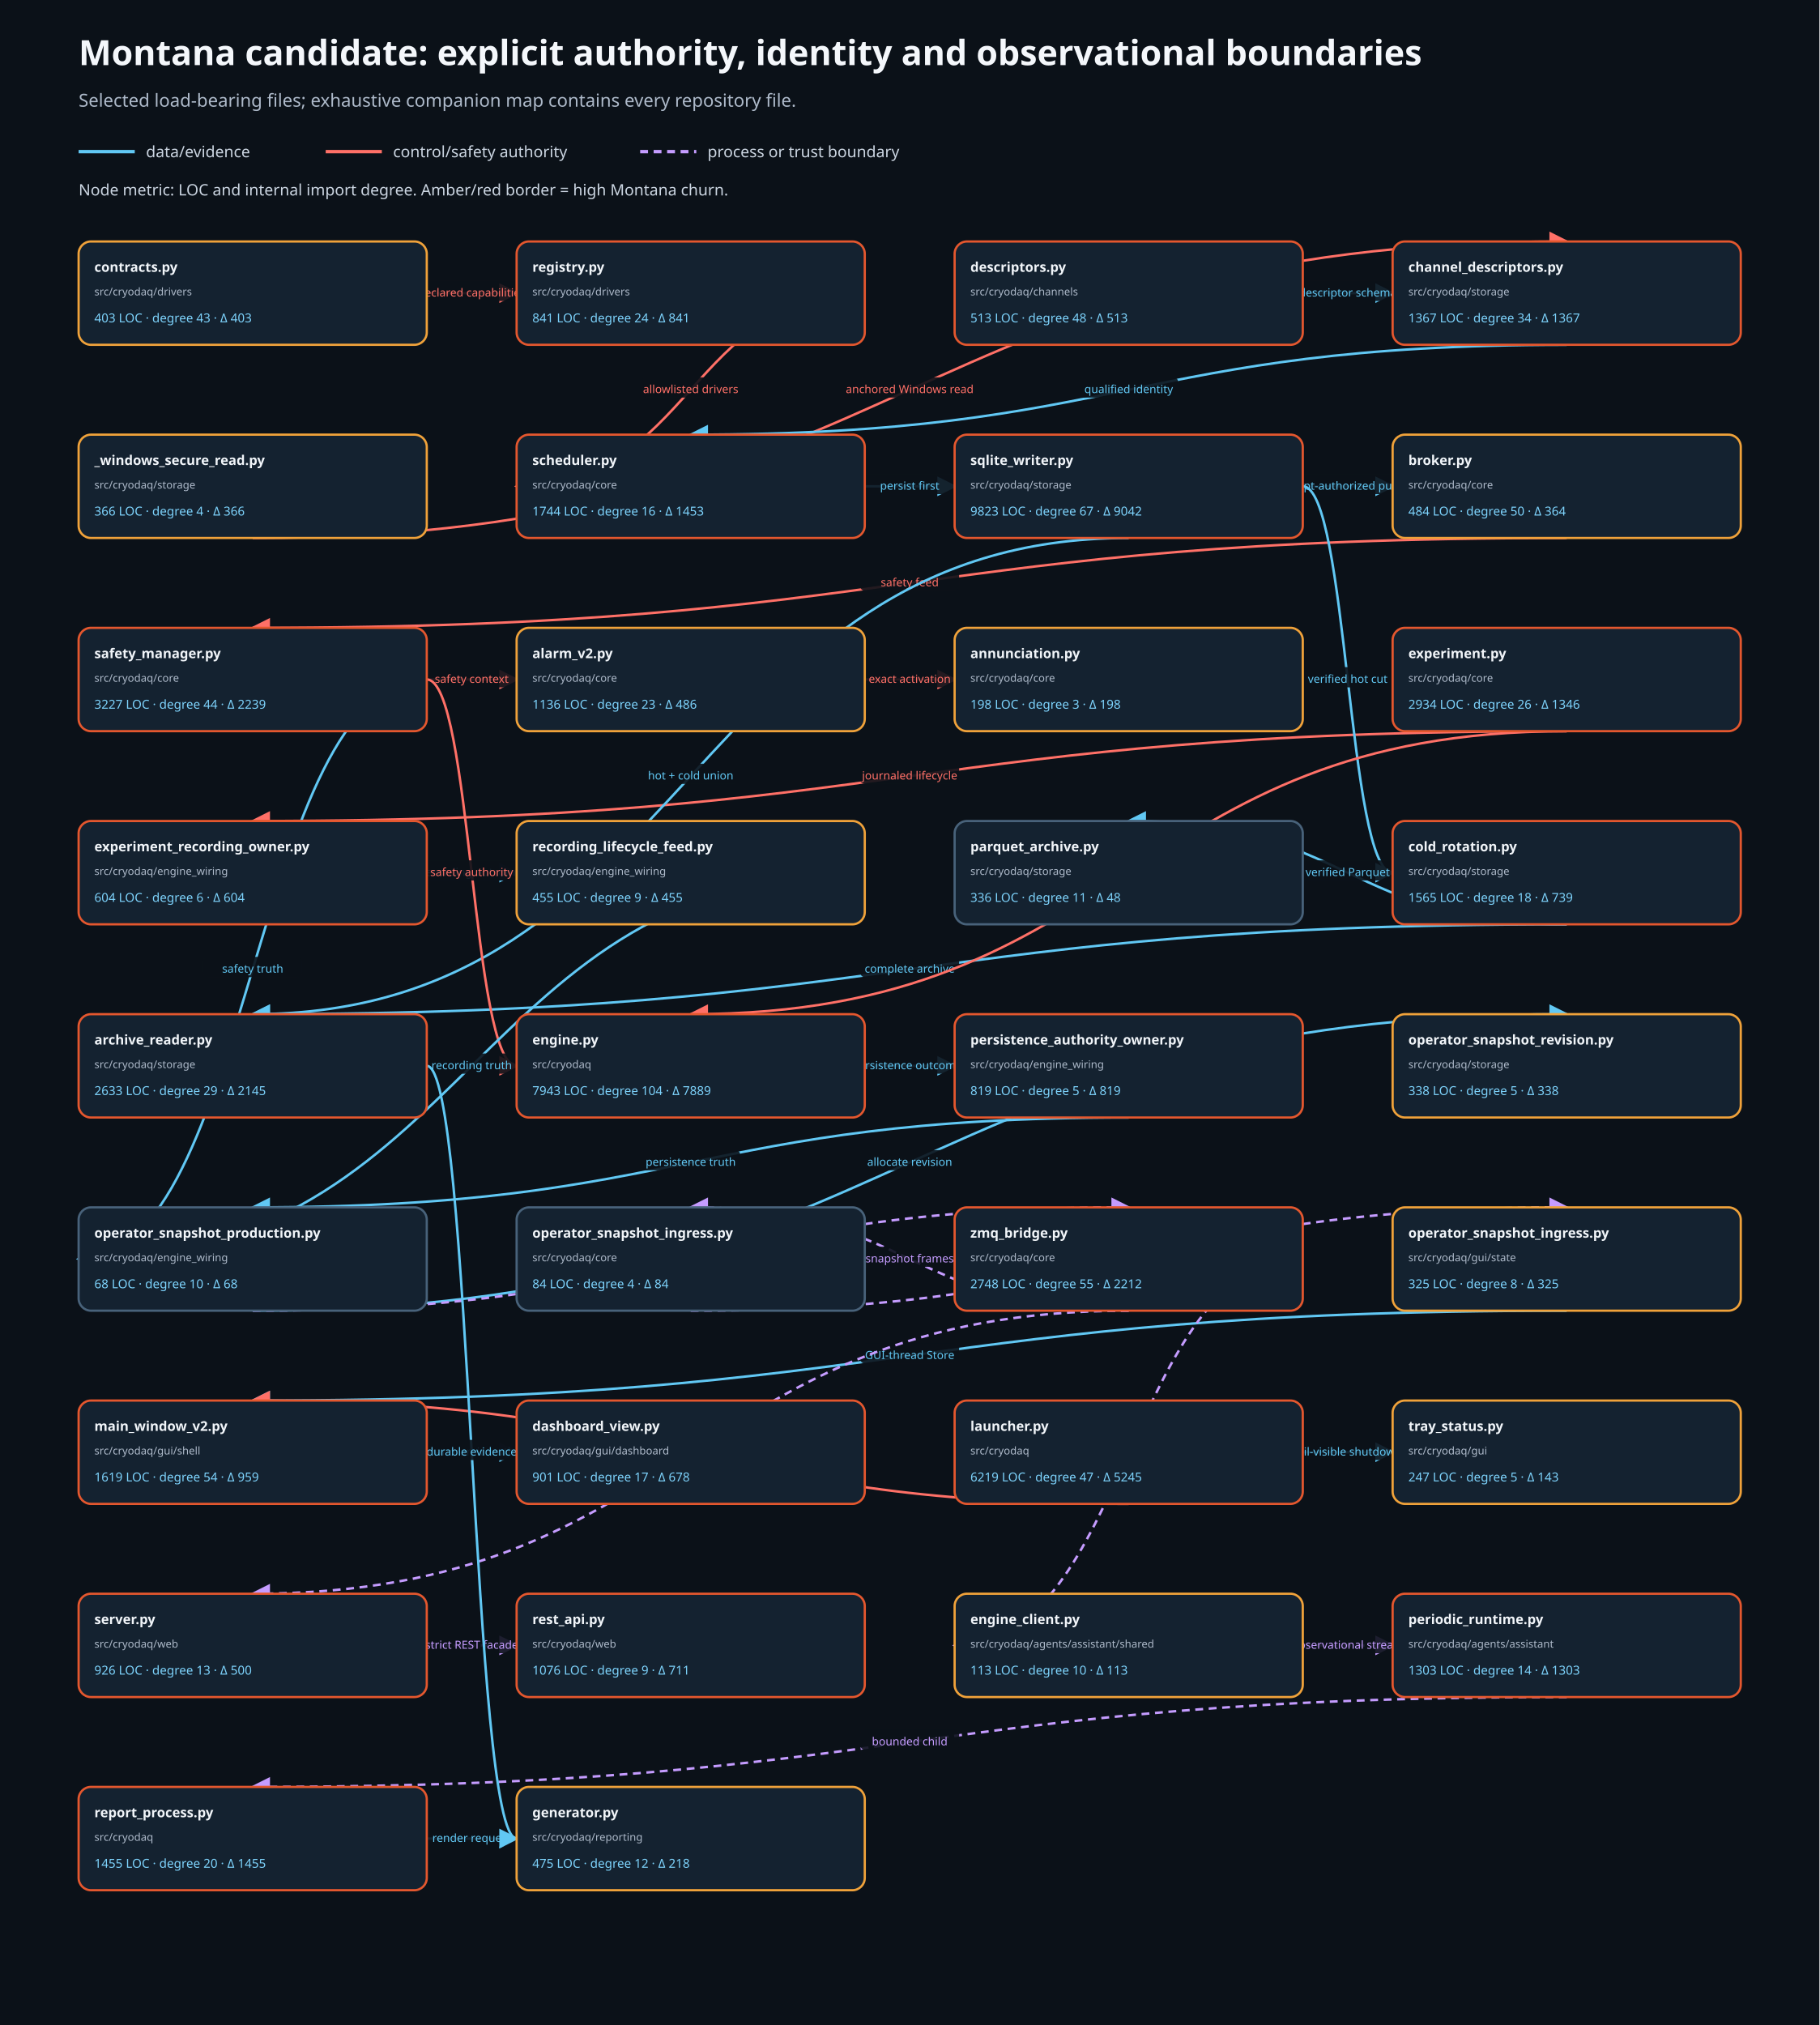
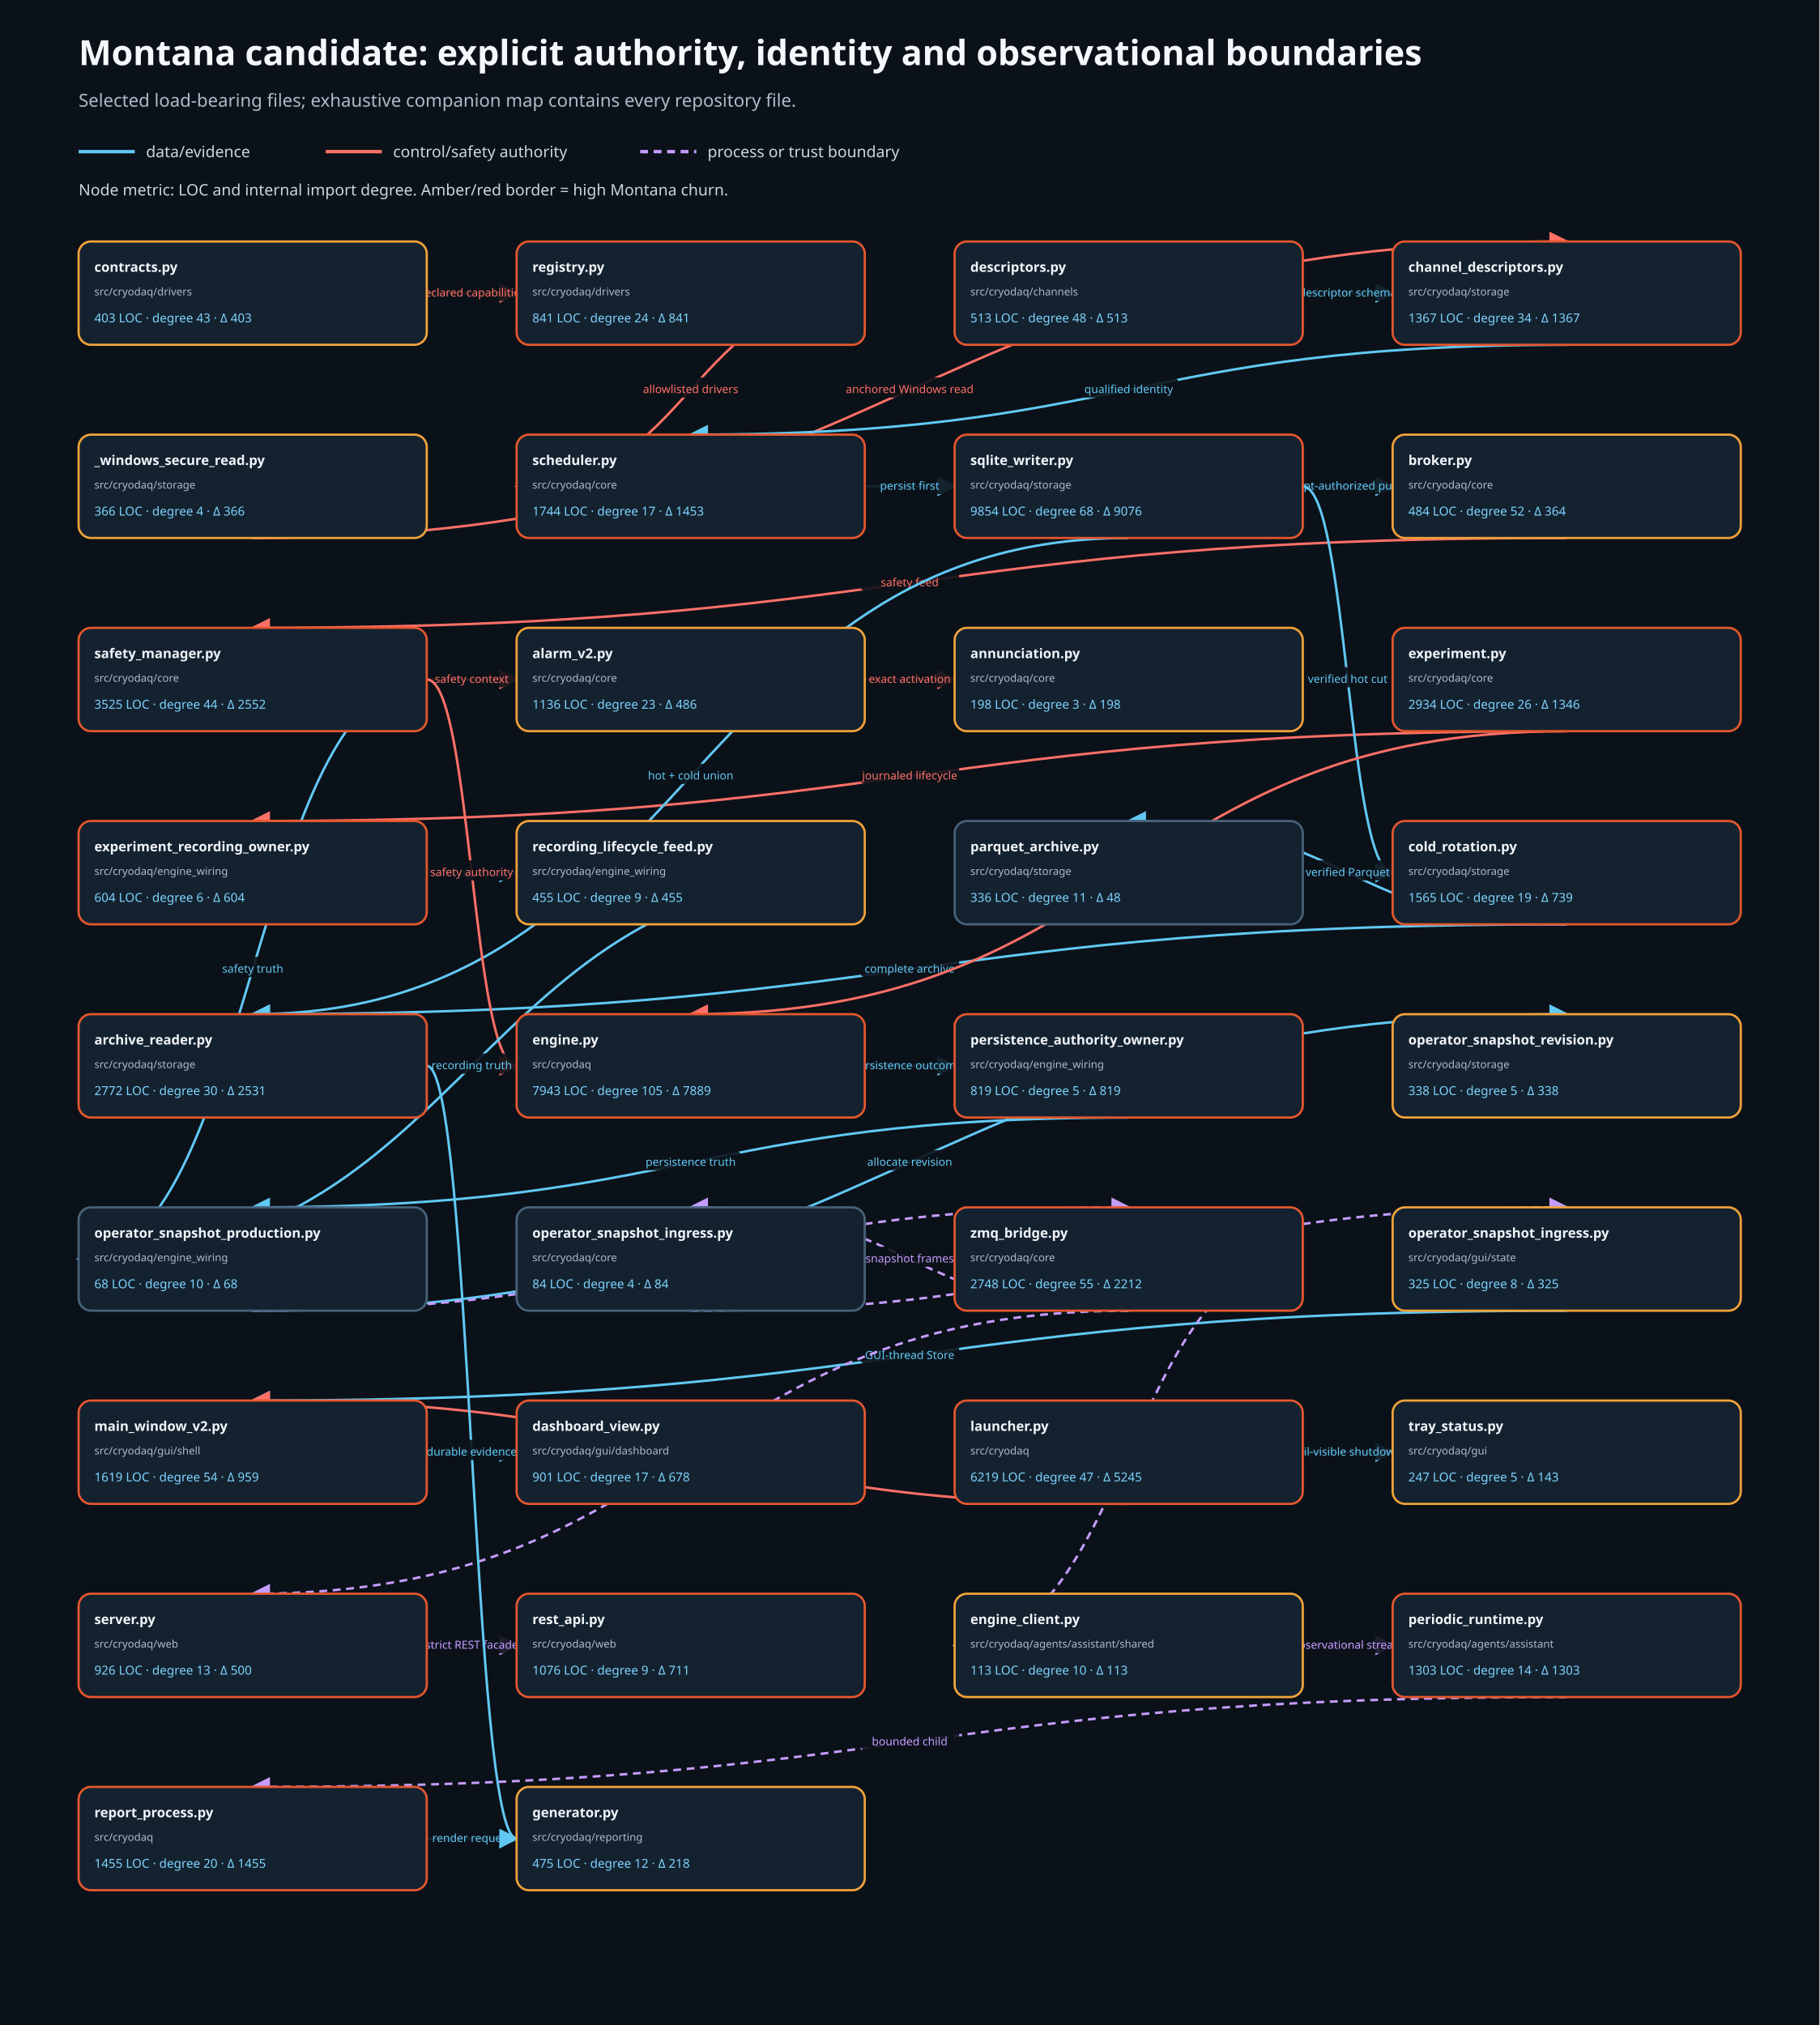
<svg xmlns="http://www.w3.org/2000/svg" role="img" aria-labelledby="title desc" viewBox="0 0 1620 1803" width="1620" height="1803">
  <defs>
    <marker id="dataArrow" markerWidth="8" markerHeight="8" refX="7" refY="4" orient="auto">
      <path d="M0,0 L8,4 L0,8 Z" fill="#61c8f4" />
    </marker>
    <marker id="controlArrow" markerWidth="8" markerHeight="8" refX="7" refY="4" orient="auto">
      <path d="M0,0 L8,4 L0,8 Z" fill="#ff7067" />
    </marker>
    <marker id="boundaryArrow" markerWidth="8" markerHeight="8" refX="7" refY="4" orient="auto">
      <path d="M0,0 L8,4 L0,8 Z" fill="#c59cff" />
    </marker>
  </defs>
  <rect width="100%" height="100%" fill="#0b1118" />
  <text x="70" y="58" fill="#f4f7fb" font-family="Segoe UI, sans-serif" font-size="31" font-weight="700">Montana candidate: explicit authority, identity and observational boundaries</text>
  <text x="70" y="95" fill="#aebaca" font-family="Segoe UI, sans-serif" font-size="16">Selected load-bearing files; exhaustive companion map contains every repository file.</text>
  <g aria-label="Legend" font-family="Segoe UI, sans-serif" font-size="14">
    <line x1="70" y1="135" x2="120" y2="135" stroke="#61c8f4" stroke-width="3" />
    <text x="130" y="140" fill="#cbd5e1">data/evidence</text>
    <line x1="290" y1="135" x2="340" y2="135" stroke="#ff7067" stroke-width="3" />
    <text x="350" y="140" fill="#cbd5e1">control/safety authority</text>
    <line x1="570" y1="135" x2="620" y2="135" stroke="#c59cff" stroke-width="3" stroke-dasharray="7 5" />
    <text x="630" y="140" fill="#cbd5e1">process or trust boundary</text>
    <text x="70" y="174" fill="#cbd5e1">Node metric: LOC and internal import degree. Amber/red border = high Montana churn.</text>
  </g>
  <g class="architecture-edges" fill="none">
    <path d="M380,261.0 C420.0,261.0 420.0,261.0 460,261.0" stroke="#ff7067" stroke-width="2.2" marker-end="url(#controlArrow)" />
    <rect x="376.0" y="250.0" width="88" height="18" rx="4" fill="#0b1118" opacity=".9" />
    <text x="420.0" y="264.0" text-anchor="middle" fill="#ff7067" font-family="Segoe UI, sans-serif" font-size="10">declared capabilities</text>
    <path d="M770,261.0 C615.0,261.0 615.0,433.0 460,433.0" stroke="#ff7067" stroke-width="2.2" marker-end="url(#controlArrow)" />
    <rect x="571.0" y="336.0" width="88" height="18" rx="4" fill="#0b1118" opacity=".9" />
    <text x="615.0" y="350.0" text-anchor="middle" fill="#ff7067" font-family="Segoe UI, sans-serif" font-size="10">allowlisted drivers</text>
    <path d="M1160,261.0 C1200.0,261.0 1200.0,261.0 1240,261.0" stroke="#61c8f4" stroke-width="2.2" marker-end="url(#dataArrow)" />
    <rect x="1156.0" y="250.0" width="88" height="18" rx="4" fill="#0b1118" opacity=".9" />
    <text x="1200.0" y="264.0" text-anchor="middle" fill="#61c8f4" font-family="Segoe UI, sans-serif" font-size="10">descriptor schema</text>
    <path d="M225.0,479 C810.0,479 810.0,215 1395.0,215" stroke="#ff7067" stroke-width="2.2" marker-end="url(#controlArrow)" />
    <rect x="766.0" y="336.0" width="88" height="18" rx="4" fill="#0b1118" opacity=".9" />
    <text x="810.0" y="350.0" text-anchor="middle" fill="#ff7067" font-family="Segoe UI, sans-serif" font-size="10">anchored Windows read</text>
    <path d="M1395.0,307 C1005.0,307 1005.0,387 615.0,387" stroke="#61c8f4" stroke-width="2.2" marker-end="url(#dataArrow)" />
    <rect x="961.0" y="336.0" width="88" height="18" rx="4" fill="#0b1118" opacity=".9" />
    <text x="1005.0" y="350.0" text-anchor="middle" fill="#61c8f4" font-family="Segoe UI, sans-serif" font-size="10">qualified identity</text>
    <path d="M770,433.0 C810.0,433.0 810.0,433.0 850,433.0" stroke="#61c8f4" stroke-width="2.2" marker-end="url(#dataArrow)" />
    <rect x="766.0" y="422.0" width="88" height="18" rx="4" fill="#0b1118" opacity=".9" />
    <text x="810.0" y="436.0" text-anchor="middle" fill="#61c8f4" font-family="Segoe UI, sans-serif" font-size="10">persist first</text>
    <path d="M1160,433.0 C1200.0,433.0 1200.0,433.0 1240,433.0" stroke="#61c8f4" stroke-width="2.2" marker-end="url(#dataArrow)" />
    <rect x="1156.0" y="422.0" width="88" height="18" rx="4" fill="#0b1118" opacity=".9" />
    <text x="1200.0" y="436.0" text-anchor="middle" fill="#61c8f4" font-family="Segoe UI, sans-serif" font-size="10">receipt-authorized publish</text>
    <path d="M1395.0,479 C810.0,479 810.0,559 225.0,559" stroke="#ff7067" stroke-width="2.2" marker-end="url(#controlArrow)" />
    <rect x="766.0" y="508.0" width="88" height="18" rx="4" fill="#0b1118" opacity=".9" />
    <text x="810.0" y="522.0" text-anchor="middle" fill="#ff7067" font-family="Segoe UI, sans-serif" font-size="10">safety feed</text>
    <path d="M380,605.0 C420.0,605.0 420.0,605.0 460,605.0" stroke="#ff7067" stroke-width="2.2" marker-end="url(#controlArrow)" />
    <rect x="376.0" y="594.0" width="88" height="18" rx="4" fill="#0b1118" opacity=".9" />
    <text x="420.0" y="608.0" text-anchor="middle" fill="#ff7067" font-family="Segoe UI, sans-serif" font-size="10">safety context</text>
    <path d="M770,605.0 C810.0,605.0 810.0,605.0 850,605.0" stroke="#ff7067" stroke-width="2.2" marker-end="url(#controlArrow)" />
    <rect x="766.0" y="594.0" width="88" height="18" rx="4" fill="#0b1118" opacity=".9" />
    <text x="810.0" y="608.0" text-anchor="middle" fill="#ff7067" font-family="Segoe UI, sans-serif" font-size="10">exact activation</text>
    <path d="M1395.0,651 C810.0,651 810.0,731 225.0,731" stroke="#ff7067" stroke-width="2.2" marker-end="url(#controlArrow)" />
    <rect x="766.0" y="680.0" width="88" height="18" rx="4" fill="#0b1118" opacity=".9" />
    <text x="810.0" y="694.0" text-anchor="middle" fill="#ff7067" font-family="Segoe UI, sans-serif" font-size="10">journaled lifecycle</text>
    <path d="M380,777.0 C420.0,777.0 420.0,777.0 460,777.0" stroke="#61c8f4" stroke-width="2.2" marker-end="url(#dataArrow)" />
    <rect x="376.0" y="766.0" width="88" height="18" rx="4" fill="#0b1118" opacity=".9" />
    <text x="420.0" y="780.0" text-anchor="middle" fill="#61c8f4" font-family="Segoe UI, sans-serif" font-size="10">recording outcome</text>
    <path d="M1160,433.0 C1200.0,433.0 1200.0,777.0 1240,777.0" stroke="#61c8f4" stroke-width="2.2" marker-end="url(#dataArrow)" />
    <rect x="1156.0" y="594.0" width="88" height="18" rx="4" fill="#0b1118" opacity=".9" />
    <text x="1200.0" y="608.0" text-anchor="middle" fill="#61c8f4" font-family="Segoe UI, sans-serif" font-size="10">verified hot cut</text>
    <path d="M1395.0,823 C1200.0,823 1200.0,731 1005.0,731" stroke="#61c8f4" stroke-width="2.2" marker-end="url(#dataArrow)" />
    <rect x="1156.0" y="766.0" width="88" height="18" rx="4" fill="#0b1118" opacity=".9" />
    <text x="1200.0" y="780.0" text-anchor="middle" fill="#61c8f4" font-family="Segoe UI, sans-serif" font-size="10">verified Parquet</text>
    <path d="M1395.0,823 C810.0,823 810.0,903 225.0,903" stroke="#61c8f4" stroke-width="2.2" marker-end="url(#dataArrow)" />
    <rect x="766.0" y="852.0" width="88" height="18" rx="4" fill="#0b1118" opacity=".9" />
    <text x="810.0" y="866.0" text-anchor="middle" fill="#61c8f4" font-family="Segoe UI, sans-serif" font-size="10">complete archive</text>
    <path d="M1005.0,479 C615.0,479 615.0,903 225.0,903" stroke="#61c8f4" stroke-width="2.2" marker-end="url(#dataArrow)" />
    <rect x="571.0" y="680.0" width="88" height="18" rx="4" fill="#0b1118" opacity=".9" />
    <text x="615.0" y="694.0" text-anchor="middle" fill="#61c8f4" font-family="Segoe UI, sans-serif" font-size="10">hot + cold union</text>
    <path d="M380,605.0 C420.0,605.0 420.0,949.0 460,949.0" stroke="#ff7067" stroke-width="2.2" marker-end="url(#controlArrow)" />
    <rect x="376.0" y="766.0" width="88" height="18" rx="4" fill="#0b1118" opacity=".9" />
    <text x="420.0" y="780.0" text-anchor="middle" fill="#ff7067" font-family="Segoe UI, sans-serif" font-size="10">safety authority</text>
    <path d="M1395.0,651 C1005.0,651 1005.0,903 615.0,903" stroke="#ff7067" stroke-width="2.2" marker-end="url(#controlArrow)" />
    <rect x="961.0" y="766.0" width="88" height="18" rx="4" fill="#0b1118" opacity=".9" />
    <text x="1005.0" y="780.0" text-anchor="middle" fill="#ff7067" font-family="Segoe UI, sans-serif" font-size="10">experiment commands</text>
    <path d="M770,949.0 C810.0,949.0 810.0,949.0 850,949.0" stroke="#61c8f4" stroke-width="2.2" marker-end="url(#dataArrow)" />
    <rect x="766.0" y="938.0" width="88" height="18" rx="4" fill="#0b1118" opacity=".9" />
    <text x="810.0" y="952.0" text-anchor="middle" fill="#61c8f4" font-family="Segoe UI, sans-serif" font-size="10">persistence outcomes</text>
    <path d="M770,777.0 C420.0,777.0 420.0,1121.0 70,1121.0" stroke="#61c8f4" stroke-width="2.2" marker-end="url(#dataArrow)" />
    <rect x="376.0" y="938.0" width="88" height="18" rx="4" fill="#0b1118" opacity=".9" />
    <text x="420.0" y="952.0" text-anchor="middle" fill="#61c8f4" font-family="Segoe UI, sans-serif" font-size="10">recording truth</text>
    <path d="M1005.0,995 C615.0,995 615.0,1075 225.0,1075" stroke="#61c8f4" stroke-width="2.2" marker-end="url(#dataArrow)" />
    <rect x="571.0" y="1024.0" width="88" height="18" rx="4" fill="#0b1118" opacity=".9" />
    <text x="615.0" y="1038.0" text-anchor="middle" fill="#61c8f4" font-family="Segoe UI, sans-serif" font-size="10">persistence truth</text>
    <path d="M380,605.0 C225.0,605.0 225.0,1121.0 70,1121.0" stroke="#61c8f4" stroke-width="2.2" marker-end="url(#dataArrow)" />
    <rect x="181.0" y="852.0" width="88" height="18" rx="4" fill="#0b1118" opacity=".9" />
    <text x="225.0" y="866.0" text-anchor="middle" fill="#61c8f4" font-family="Segoe UI, sans-serif" font-size="10">safety truth</text>
    <path d="M225.0,1167 C810.0,1167 810.0,903 1395.0,903" stroke="#61c8f4" stroke-width="2.2" marker-end="url(#dataArrow)" />
    <rect x="766.0" y="1024.0" width="88" height="18" rx="4" fill="#0b1118" opacity=".9" />
    <text x="810.0" y="1038.0" text-anchor="middle" fill="#61c8f4" font-family="Segoe UI, sans-serif" font-size="10">allocate revision</text>
    <path d="M225.0,1167 C615.0,1167 615.0,1075 1005.0,1075" stroke="#c59cff" stroke-width="2.2" marker-end="url(#boundaryArrow)" stroke-dasharray="7 5" />
    <rect x="571.0" y="1110.0" width="88" height="18" rx="4" fill="#0b1118" opacity=".9" />
    <text x="615.0" y="1124.0" text-anchor="middle" fill="#c59cff" font-family="Segoe UI, sans-serif" font-size="10">revisioned PUB</text>
    <path d="M1005.0,1167 C810.0,1167 810.0,1075 615.0,1075" stroke="#c59cff" stroke-width="2.2" marker-end="url(#boundaryArrow)" stroke-dasharray="7 5" />
    <rect x="766.0" y="1110.0" width="88" height="18" rx="4" fill="#0b1118" opacity=".9" />
    <text x="810.0" y="1124.0" text-anchor="middle" fill="#c59cff" font-family="Segoe UI, sans-serif" font-size="10">snapshot frames</text>
    <path d="M615.0,1167 C1005.0,1167 1005.0,1075 1395.0,1075" stroke="#c59cff" stroke-width="2.2" marker-end="url(#boundaryArrow)" stroke-dasharray="7 5" />
    <rect x="961.0" y="1110.0" width="88" height="18" rx="4" fill="#0b1118" opacity=".9" />
    <text x="1005.0" y="1124.0" text-anchor="middle" fill="#c59cff" font-family="Segoe UI, sans-serif" font-size="10">bounded queue</text>
    <path d="M1395.0,1167 C810.0,1167 810.0,1247 225.0,1247" stroke="#61c8f4" stroke-width="2.2" marker-end="url(#dataArrow)" />
    <rect x="766.0" y="1196.0" width="88" height="18" rx="4" fill="#0b1118" opacity=".9" />
    <text x="810.0" y="1210.0" text-anchor="middle" fill="#61c8f4" font-family="Segoe UI, sans-serif" font-size="10">GUI-thread Store</text>
    <path d="M380,1293.0 C420.0,1293.0 420.0,1293.0 460,1293.0" stroke="#61c8f4" stroke-width="2.2" marker-end="url(#dataArrow)" />
    <rect x="376.0" y="1282.0" width="88" height="18" rx="4" fill="#0b1118" opacity=".9" />
    <text x="420.0" y="1296.0" text-anchor="middle" fill="#61c8f4" font-family="Segoe UI, sans-serif" font-size="10">panoramic truth</text>
    <path d="M1005.0,1339 C615.0,1339 615.0,1247 225.0,1247" stroke="#ff7067" stroke-width="2.2" marker-end="url(#controlArrow)" />
    <rect x="571.0" y="1282.0" width="88" height="18" rx="4" fill="#0b1118" opacity=".9" />
    <text x="615.0" y="1296.0" text-anchor="middle" fill="#ff7067" font-family="Segoe UI, sans-serif" font-size="10">owns GUI lifecycle</text>
    <path d="M1160,1293.0 C1200.0,1293.0 1200.0,1293.0 1240,1293.0" stroke="#61c8f4" stroke-width="2.2" marker-end="url(#dataArrow)" />
    <rect x="1156.0" y="1282.0" width="88" height="18" rx="4" fill="#0b1118" opacity=".9" />
    <text x="1200.0" y="1296.0" text-anchor="middle" fill="#61c8f4" font-family="Segoe UI, sans-serif" font-size="10">fail-visible shutdown</text>
    <path d="M1005.0,1167 C615.0,1167 615.0,1419 225.0,1419" stroke="#c59cff" stroke-width="2.2" marker-end="url(#boundaryArrow)" stroke-dasharray="7 5" />
    <rect x="571.0" y="1282.0" width="88" height="18" rx="4" fill="#0b1118" opacity=".9" />
    <text x="615.0" y="1296.0" text-anchor="middle" fill="#c59cff" font-family="Segoe UI, sans-serif" font-size="10">monitoring transport</text>
    <path d="M380,1465.0 C420.0,1465.0 420.0,1465.0 460,1465.0" stroke="#c59cff" stroke-width="2.2" marker-end="url(#boundaryArrow)" stroke-dasharray="7 5" />
    <rect x="376.0" y="1454.0" width="88" height="18" rx="4" fill="#0b1118" opacity=".9" />
    <text x="420.0" y="1468.0" text-anchor="middle" fill="#c59cff" font-family="Segoe UI, sans-serif" font-size="10">strict REST facade</text>
    <path d="M1160,1121.0 C1005.0,1121.0 1005.0,1465.0 850,1465.0" stroke="#c59cff" stroke-width="2.2" marker-end="url(#boundaryArrow)" stroke-dasharray="7 5" />
    <rect x="961.0" y="1282.0" width="88" height="18" rx="4" fill="#0b1118" opacity=".9" />
    <text x="1005.0" y="1296.0" text-anchor="middle" fill="#c59cff" font-family="Segoe UI, sans-serif" font-size="10">allowlisted query</text>
    <path d="M1160,1465.0 C1200.0,1465.0 1200.0,1465.0 1240,1465.0" stroke="#c59cff" stroke-width="2.2" marker-end="url(#boundaryArrow)" stroke-dasharray="7 5" />
    <rect x="1156.0" y="1454.0" width="88" height="18" rx="4" fill="#0b1118" opacity=".9" />
    <text x="1200.0" y="1468.0" text-anchor="middle" fill="#c59cff" font-family="Segoe UI, sans-serif" font-size="10">observational stream</text>
    <path d="M1395.0,1511 C810.0,1511 810.0,1591 225.0,1591" stroke="#c59cff" stroke-width="2.2" marker-end="url(#boundaryArrow)" stroke-dasharray="7 5" />
    <rect x="766.0" y="1540.0" width="88" height="18" rx="4" fill="#0b1118" opacity=".9" />
    <text x="810.0" y="1554.0" text-anchor="middle" fill="#c59cff" font-family="Segoe UI, sans-serif" font-size="10">bounded child</text>
    <path d="M380,1637.0 C420.0,1637.0 420.0,1637.0 460,1637.0" stroke="#61c8f4" stroke-width="2.2" marker-end="url(#dataArrow)" />
    <rect x="376.0" y="1626.0" width="88" height="18" rx="4" fill="#0b1118" opacity=".9" />
    <text x="420.0" y="1640.0" text-anchor="middle" fill="#61c8f4" font-family="Segoe UI, sans-serif" font-size="10">render request</text>
    <path d="M380,949.0 C420.0,949.0 420.0,1637.0 460,1637.0" stroke="#61c8f4" stroke-width="2.2" marker-end="url(#dataArrow)" />
    <rect x="376.0" y="1282.0" width="88" height="18" rx="4" fill="#0b1118" opacity=".9" />
    <text x="420.0" y="1296.0" text-anchor="middle" fill="#61c8f4" font-family="Segoe UI, sans-serif" font-size="10">durable evidence</text>
  </g>
  <g class="important-files" font-family="Segoe UI, sans-serif">
    <g class="file-node" data-path="src/cryodaq/drivers/contracts.py" data-kind="blob" role="group" aria-label="src/cryodaq/drivers/contracts.py | 403 LOC | internal degree 43 | churn 403">
      <rect x="70" y="215" width="310" height="92" rx="11" fill="#142230" stroke="#f0a23a" stroke-width="2" />
      <text x="84" y="242" fill="#f1f5f9" font-size="12" font-weight="700">contracts.py</text>
      <text x="84" y="263" fill="#aebaca" font-size="9.5">src/cryodaq/drivers</text>
      <text x="84" y="287" fill="#7dd3fc" font-size="11">403 LOC · degree 43 · Δ 403</text>
    </g>
    <g class="file-node" data-path="src/cryodaq/drivers/registry.py" data-kind="blob" role="group" aria-label="src/cryodaq/drivers/registry.py | 841 LOC | internal degree 24 | churn 841">
      <rect x="460" y="215" width="310" height="92" rx="11" fill="#142230" stroke="#e4572e" stroke-width="2" />
      <text x="474" y="242" fill="#f1f5f9" font-size="12" font-weight="700">registry.py</text>
      <text x="474" y="263" fill="#aebaca" font-size="9.5">src/cryodaq/drivers</text>
      <text x="474" y="287" fill="#7dd3fc" font-size="11">841 LOC · degree 24 · Δ 841</text>
    </g>
    <g class="file-node" data-path="src/cryodaq/channels/descriptors.py" data-kind="blob" role="group" aria-label="src/cryodaq/channels/descriptors.py | 513 LOC | internal degree 48 | churn 513">
      <rect x="850" y="215" width="310" height="92" rx="11" fill="#142230" stroke="#e4572e" stroke-width="2" />
      <text x="864" y="242" fill="#f1f5f9" font-size="12" font-weight="700">descriptors.py</text>
      <text x="864" y="263" fill="#aebaca" font-size="9.5">src/cryodaq/channels</text>
      <text x="864" y="287" fill="#7dd3fc" font-size="11">513 LOC · degree 48 · Δ 513</text>
    </g>
    <g class="file-node" data-path="src/cryodaq/storage/channel_descriptors.py" data-kind="blob" role="group" aria-label="src/cryodaq/storage/channel_descriptors.py | 1367 LOC | internal degree 34 | churn 1367">
      <rect x="1240" y="215" width="310" height="92" rx="11" fill="#142230" stroke="#e4572e" stroke-width="2" />
      <text x="1254" y="242" fill="#f1f5f9" font-size="12" font-weight="700">channel_descriptors.py</text>
      <text x="1254" y="263" fill="#aebaca" font-size="9.5">src/cryodaq/storage</text>
      <text x="1254" y="287" fill="#7dd3fc" font-size="11">1367 LOC · degree 34 · Δ 1367</text>
    </g>
    <g class="file-node" data-path="src/cryodaq/storage/_windows_secure_read.py" data-kind="blob" role="group" aria-label="src/cryodaq/storage/_windows_secure_read.py | 366 LOC | internal degree 4 | churn 366">
      <rect x="70" y="387" width="310" height="92" rx="11" fill="#142230" stroke="#f0a23a" stroke-width="2" />
      <text x="84" y="414" fill="#f1f5f9" font-size="12" font-weight="700">_windows_secure_read.py</text>
      <text x="84" y="435" fill="#aebaca" font-size="9.5">src/cryodaq/storage</text>
      <text x="84" y="459" fill="#7dd3fc" font-size="11">366 LOC · degree 4 · Δ 366</text>
    </g>
-     <g class="file-node" data-path="src/cryodaq/core/scheduler.py" data-kind="blob" role="group" aria-label="src/cryodaq/core/scheduler.py | 1744 LOC | internal degree 16 | churn 1453">
+     <g class="file-node" data-path="src/cryodaq/core/scheduler.py" data-kind="blob" role="group" aria-label="src/cryodaq/core/scheduler.py | 1744 LOC | internal degree 17 | churn 1453">
      <rect x="460" y="387" width="310" height="92" rx="11" fill="#142230" stroke="#e4572e" stroke-width="2" />
      <text x="474" y="414" fill="#f1f5f9" font-size="12" font-weight="700">scheduler.py</text>
      <text x="474" y="435" fill="#aebaca" font-size="9.5">src/cryodaq/core</text>
-       <text x="474" y="459" fill="#7dd3fc" font-size="11">1744 LOC · degree 16 · Δ 1453</text>
-     </g>
-     <g class="file-node" data-path="src/cryodaq/storage/sqlite_writer.py" data-kind="blob" role="group" aria-label="src/cryodaq/storage/sqlite_writer.py | 9823 LOC | internal degree 67 | churn 9042">
+       <text x="474" y="459" fill="#7dd3fc" font-size="11">1744 LOC · degree 17 · Δ 1453</text>
+     </g>
+     <g class="file-node" data-path="src/cryodaq/storage/sqlite_writer.py" data-kind="blob" role="group" aria-label="src/cryodaq/storage/sqlite_writer.py | 9854 LOC | internal degree 68 | churn 9076">
      <rect x="850" y="387" width="310" height="92" rx="11" fill="#142230" stroke="#e4572e" stroke-width="2" />
      <text x="864" y="414" fill="#f1f5f9" font-size="12" font-weight="700">sqlite_writer.py</text>
      <text x="864" y="435" fill="#aebaca" font-size="9.5">src/cryodaq/storage</text>
-       <text x="864" y="459" fill="#7dd3fc" font-size="11">9823 LOC · degree 67 · Δ 9042</text>
-     </g>
-     <g class="file-node" data-path="src/cryodaq/core/broker.py" data-kind="blob" role="group" aria-label="src/cryodaq/core/broker.py | 484 LOC | internal degree 50 | churn 364">
+       <text x="864" y="459" fill="#7dd3fc" font-size="11">9854 LOC · degree 68 · Δ 9076</text>
+     </g>
+     <g class="file-node" data-path="src/cryodaq/core/broker.py" data-kind="blob" role="group" aria-label="src/cryodaq/core/broker.py | 484 LOC | internal degree 52 | churn 364">
      <rect x="1240" y="387" width="310" height="92" rx="11" fill="#142230" stroke="#f0a23a" stroke-width="2" />
      <text x="1254" y="414" fill="#f1f5f9" font-size="12" font-weight="700">broker.py</text>
      <text x="1254" y="435" fill="#aebaca" font-size="9.5">src/cryodaq/core</text>
-       <text x="1254" y="459" fill="#7dd3fc" font-size="11">484 LOC · degree 50 · Δ 364</text>
-     </g>
-     <g class="file-node" data-path="src/cryodaq/core/safety_manager.py" data-kind="blob" role="group" aria-label="src/cryodaq/core/safety_manager.py | 3227 LOC | internal degree 44 | churn 2239">
+       <text x="1254" y="459" fill="#7dd3fc" font-size="11">484 LOC · degree 52 · Δ 364</text>
+     </g>
+     <g class="file-node" data-path="src/cryodaq/core/safety_manager.py" data-kind="blob" role="group" aria-label="src/cryodaq/core/safety_manager.py | 3525 LOC | internal degree 44 | churn 2552">
      <rect x="70" y="559" width="310" height="92" rx="11" fill="#142230" stroke="#e4572e" stroke-width="2" />
      <text x="84" y="586" fill="#f1f5f9" font-size="12" font-weight="700">safety_manager.py</text>
      <text x="84" y="607" fill="#aebaca" font-size="9.5">src/cryodaq/core</text>
-       <text x="84" y="631" fill="#7dd3fc" font-size="11">3227 LOC · degree 44 · Δ 2239</text>
+       <text x="84" y="631" fill="#7dd3fc" font-size="11">3525 LOC · degree 44 · Δ 2552</text>
    </g>
    <g class="file-node" data-path="src/cryodaq/core/alarm_v2.py" data-kind="blob" role="group" aria-label="src/cryodaq/core/alarm_v2.py | 1136 LOC | internal degree 23 | churn 486">
      <rect x="460" y="559" width="310" height="92" rx="11" fill="#142230" stroke="#f0a23a" stroke-width="2" />
      <text x="474" y="586" fill="#f1f5f9" font-size="12" font-weight="700">alarm_v2.py</text>
      <text x="474" y="607" fill="#aebaca" font-size="9.5">src/cryodaq/core</text>
      <text x="474" y="631" fill="#7dd3fc" font-size="11">1136 LOC · degree 23 · Δ 486</text>
    </g>
    <g class="file-node" data-path="src/cryodaq/core/annunciation.py" data-kind="blob" role="group" aria-label="src/cryodaq/core/annunciation.py | 198 LOC | internal degree 3 | churn 198">
      <rect x="850" y="559" width="310" height="92" rx="11" fill="#142230" stroke="#f0a23a" stroke-width="2" />
      <text x="864" y="586" fill="#f1f5f9" font-size="12" font-weight="700">annunciation.py</text>
      <text x="864" y="607" fill="#aebaca" font-size="9.5">src/cryodaq/core</text>
      <text x="864" y="631" fill="#7dd3fc" font-size="11">198 LOC · degree 3 · Δ 198</text>
    </g>
    <g class="file-node" data-path="src/cryodaq/core/experiment.py" data-kind="blob" role="group" aria-label="src/cryodaq/core/experiment.py | 2934 LOC | internal degree 26 | churn 1346">
      <rect x="1240" y="559" width="310" height="92" rx="11" fill="#142230" stroke="#e4572e" stroke-width="2" />
      <text x="1254" y="586" fill="#f1f5f9" font-size="12" font-weight="700">experiment.py</text>
      <text x="1254" y="607" fill="#aebaca" font-size="9.5">src/cryodaq/core</text>
      <text x="1254" y="631" fill="#7dd3fc" font-size="11">2934 LOC · degree 26 · Δ 1346</text>
    </g>
    <g class="file-node" data-path="src/cryodaq/engine_wiring/experiment_recording_owner.py" data-kind="blob" role="group" aria-label="src/cryodaq/engine_wiring/experiment_recording_owner.py | 604 LOC | internal degree 6 | churn 604">
      <rect x="70" y="731" width="310" height="92" rx="11" fill="#142230" stroke="#e4572e" stroke-width="2" />
      <text x="84" y="758" fill="#f1f5f9" font-size="12" font-weight="700">experiment_recording_owner.py</text>
      <text x="84" y="779" fill="#aebaca" font-size="9.5">src/cryodaq/engine_wiring</text>
      <text x="84" y="803" fill="#7dd3fc" font-size="11">604 LOC · degree 6 · Δ 604</text>
    </g>
    <g class="file-node" data-path="src/cryodaq/engine_wiring/recording_lifecycle_feed.py" data-kind="blob" role="group" aria-label="src/cryodaq/engine_wiring/recording_lifecycle_feed.py | 455 LOC | internal degree 9 | churn 455">
      <rect x="460" y="731" width="310" height="92" rx="11" fill="#142230" stroke="#f0a23a" stroke-width="2" />
      <text x="474" y="758" fill="#f1f5f9" font-size="12" font-weight="700">recording_lifecycle_feed.py</text>
      <text x="474" y="779" fill="#aebaca" font-size="9.5">src/cryodaq/engine_wiring</text>
      <text x="474" y="803" fill="#7dd3fc" font-size="11">455 LOC · degree 9 · Δ 455</text>
    </g>
    <g class="file-node" data-path="src/cryodaq/storage/parquet_archive.py" data-kind="blob" role="group" aria-label="src/cryodaq/storage/parquet_archive.py | 336 LOC | internal degree 11 | churn 48">
      <rect x="850" y="731" width="310" height="92" rx="11" fill="#142230" stroke="#48627a" stroke-width="2" />
      <text x="864" y="758" fill="#f1f5f9" font-size="12" font-weight="700">parquet_archive.py</text>
      <text x="864" y="779" fill="#aebaca" font-size="9.5">src/cryodaq/storage</text>
      <text x="864" y="803" fill="#7dd3fc" font-size="11">336 LOC · degree 11 · Δ 48</text>
    </g>
-     <g class="file-node" data-path="src/cryodaq/storage/cold_rotation.py" data-kind="blob" role="group" aria-label="src/cryodaq/storage/cold_rotation.py | 1565 LOC | internal degree 18 | churn 739">
+     <g class="file-node" data-path="src/cryodaq/storage/cold_rotation.py" data-kind="blob" role="group" aria-label="src/cryodaq/storage/cold_rotation.py | 1565 LOC | internal degree 19 | churn 739">
      <rect x="1240" y="731" width="310" height="92" rx="11" fill="#142230" stroke="#e4572e" stroke-width="2" />
      <text x="1254" y="758" fill="#f1f5f9" font-size="12" font-weight="700">cold_rotation.py</text>
      <text x="1254" y="779" fill="#aebaca" font-size="9.5">src/cryodaq/storage</text>
-       <text x="1254" y="803" fill="#7dd3fc" font-size="11">1565 LOC · degree 18 · Δ 739</text>
-     </g>
-     <g class="file-node" data-path="src/cryodaq/storage/archive_reader.py" data-kind="blob" role="group" aria-label="src/cryodaq/storage/archive_reader.py | 2633 LOC | internal degree 29 | churn 2145">
+       <text x="1254" y="803" fill="#7dd3fc" font-size="11">1565 LOC · degree 19 · Δ 739</text>
+     </g>
+     <g class="file-node" data-path="src/cryodaq/storage/archive_reader.py" data-kind="blob" role="group" aria-label="src/cryodaq/storage/archive_reader.py | 2772 LOC | internal degree 30 | churn 2531">
      <rect x="70" y="903" width="310" height="92" rx="11" fill="#142230" stroke="#e4572e" stroke-width="2" />
      <text x="84" y="930" fill="#f1f5f9" font-size="12" font-weight="700">archive_reader.py</text>
      <text x="84" y="951" fill="#aebaca" font-size="9.5">src/cryodaq/storage</text>
-       <text x="84" y="975" fill="#7dd3fc" font-size="11">2633 LOC · degree 29 · Δ 2145</text>
-     </g>
-     <g class="file-node" data-path="src/cryodaq/engine.py" data-kind="blob" role="group" aria-label="src/cryodaq/engine.py | 7943 LOC | internal degree 104 | churn 7889">
+       <text x="84" y="975" fill="#7dd3fc" font-size="11">2772 LOC · degree 30 · Δ 2531</text>
+     </g>
+     <g class="file-node" data-path="src/cryodaq/engine.py" data-kind="blob" role="group" aria-label="src/cryodaq/engine.py | 7943 LOC | internal degree 105 | churn 7889">
      <rect x="460" y="903" width="310" height="92" rx="11" fill="#142230" stroke="#e4572e" stroke-width="2" />
      <text x="474" y="930" fill="#f1f5f9" font-size="12" font-weight="700">engine.py</text>
      <text x="474" y="951" fill="#aebaca" font-size="9.5">src/cryodaq</text>
-       <text x="474" y="975" fill="#7dd3fc" font-size="11">7943 LOC · degree 104 · Δ 7889</text>
+       <text x="474" y="975" fill="#7dd3fc" font-size="11">7943 LOC · degree 105 · Δ 7889</text>
    </g>
    <g class="file-node" data-path="src/cryodaq/engine_wiring/persistence_authority_owner.py" data-kind="blob" role="group" aria-label="src/cryodaq/engine_wiring/persistence_authority_owner.py | 819 LOC | internal degree 5 | churn 819">
      <rect x="850" y="903" width="310" height="92" rx="11" fill="#142230" stroke="#e4572e" stroke-width="2" />
      <text x="864" y="930" fill="#f1f5f9" font-size="12" font-weight="700">persistence_authority_owner.py</text>
      <text x="864" y="951" fill="#aebaca" font-size="9.5">src/cryodaq/engine_wiring</text>
      <text x="864" y="975" fill="#7dd3fc" font-size="11">819 LOC · degree 5 · Δ 819</text>
    </g>
    <g class="file-node" data-path="src/cryodaq/storage/operator_snapshot_revision.py" data-kind="blob" role="group" aria-label="src/cryodaq/storage/operator_snapshot_revision.py | 338 LOC | internal degree 5 | churn 338">
      <rect x="1240" y="903" width="310" height="92" rx="11" fill="#142230" stroke="#f0a23a" stroke-width="2" />
      <text x="1254" y="930" fill="#f1f5f9" font-size="12" font-weight="700">operator_snapshot_revision.py</text>
      <text x="1254" y="951" fill="#aebaca" font-size="9.5">src/cryodaq/storage</text>
      <text x="1254" y="975" fill="#7dd3fc" font-size="11">338 LOC · degree 5 · Δ 338</text>
    </g>
    <g class="file-node" data-path="src/cryodaq/engine_wiring/operator_snapshot_production.py" data-kind="blob" role="group" aria-label="src/cryodaq/engine_wiring/operator_snapshot_production.py | 68 LOC | internal degree 10 | churn 68">
      <rect x="70" y="1075" width="310" height="92" rx="11" fill="#142230" stroke="#48627a" stroke-width="2" />
      <text x="84" y="1102" fill="#f1f5f9" font-size="12" font-weight="700">operator_snapshot_production.py</text>
      <text x="84" y="1123" fill="#aebaca" font-size="9.5">src/cryodaq/engine_wiring</text>
      <text x="84" y="1147" fill="#7dd3fc" font-size="11">68 LOC · degree 10 · Δ 68</text>
    </g>
    <g class="file-node" data-path="src/cryodaq/core/operator_snapshot_ingress.py" data-kind="blob" role="group" aria-label="src/cryodaq/core/operator_snapshot_ingress.py | 84 LOC | internal degree 4 | churn 84">
      <rect x="460" y="1075" width="310" height="92" rx="11" fill="#142230" stroke="#48627a" stroke-width="2" />
      <text x="474" y="1102" fill="#f1f5f9" font-size="12" font-weight="700">operator_snapshot_ingress.py</text>
      <text x="474" y="1123" fill="#aebaca" font-size="9.5">src/cryodaq/core</text>
      <text x="474" y="1147" fill="#7dd3fc" font-size="11">84 LOC · degree 4 · Δ 84</text>
    </g>
    <g class="file-node" data-path="src/cryodaq/core/zmq_bridge.py" data-kind="blob" role="group" aria-label="src/cryodaq/core/zmq_bridge.py | 2748 LOC | internal degree 55 | churn 2212">
      <rect x="850" y="1075" width="310" height="92" rx="11" fill="#142230" stroke="#e4572e" stroke-width="2" />
      <text x="864" y="1102" fill="#f1f5f9" font-size="12" font-weight="700">zmq_bridge.py</text>
      <text x="864" y="1123" fill="#aebaca" font-size="9.5">src/cryodaq/core</text>
      <text x="864" y="1147" fill="#7dd3fc" font-size="11">2748 LOC · degree 55 · Δ 2212</text>
    </g>
    <g class="file-node" data-path="src/cryodaq/gui/state/operator_snapshot_ingress.py" data-kind="blob" role="group" aria-label="src/cryodaq/gui/state/operator_snapshot_ingress.py | 325 LOC | internal degree 8 | churn 325">
      <rect x="1240" y="1075" width="310" height="92" rx="11" fill="#142230" stroke="#f0a23a" stroke-width="2" />
      <text x="1254" y="1102" fill="#f1f5f9" font-size="12" font-weight="700">operator_snapshot_ingress.py</text>
      <text x="1254" y="1123" fill="#aebaca" font-size="9.5">src/cryodaq/gui/state</text>
      <text x="1254" y="1147" fill="#7dd3fc" font-size="11">325 LOC · degree 8 · Δ 325</text>
    </g>
    <g class="file-node" data-path="src/cryodaq/gui/shell/main_window_v2.py" data-kind="blob" role="group" aria-label="src/cryodaq/gui/shell/main_window_v2.py | 1619 LOC | internal degree 54 | churn 959">
      <rect x="70" y="1247" width="310" height="92" rx="11" fill="#142230" stroke="#e4572e" stroke-width="2" />
      <text x="84" y="1274" fill="#f1f5f9" font-size="12" font-weight="700">main_window_v2.py</text>
      <text x="84" y="1295" fill="#aebaca" font-size="9.5">src/cryodaq/gui/shell</text>
      <text x="84" y="1319" fill="#7dd3fc" font-size="11">1619 LOC · degree 54 · Δ 959</text>
    </g>
    <g class="file-node" data-path="src/cryodaq/gui/dashboard/dashboard_view.py" data-kind="blob" role="group" aria-label="src/cryodaq/gui/dashboard/dashboard_view.py | 901 LOC | internal degree 17 | churn 678">
      <rect x="460" y="1247" width="310" height="92" rx="11" fill="#142230" stroke="#e4572e" stroke-width="2" />
      <text x="474" y="1274" fill="#f1f5f9" font-size="12" font-weight="700">dashboard_view.py</text>
      <text x="474" y="1295" fill="#aebaca" font-size="9.5">src/cryodaq/gui/dashboard</text>
      <text x="474" y="1319" fill="#7dd3fc" font-size="11">901 LOC · degree 17 · Δ 678</text>
    </g>
    <g class="file-node" data-path="src/cryodaq/launcher.py" data-kind="blob" role="group" aria-label="src/cryodaq/launcher.py | 6219 LOC | internal degree 47 | churn 5245">
      <rect x="850" y="1247" width="310" height="92" rx="11" fill="#142230" stroke="#e4572e" stroke-width="2" />
      <text x="864" y="1274" fill="#f1f5f9" font-size="12" font-weight="700">launcher.py</text>
      <text x="864" y="1295" fill="#aebaca" font-size="9.5">src/cryodaq</text>
      <text x="864" y="1319" fill="#7dd3fc" font-size="11">6219 LOC · degree 47 · Δ 5245</text>
    </g>
    <g class="file-node" data-path="src/cryodaq/gui/tray_status.py" data-kind="blob" role="group" aria-label="src/cryodaq/gui/tray_status.py | 247 LOC | internal degree 5 | churn 143">
      <rect x="1240" y="1247" width="310" height="92" rx="11" fill="#142230" stroke="#f0a23a" stroke-width="2" />
      <text x="1254" y="1274" fill="#f1f5f9" font-size="12" font-weight="700">tray_status.py</text>
      <text x="1254" y="1295" fill="#aebaca" font-size="9.5">src/cryodaq/gui</text>
      <text x="1254" y="1319" fill="#7dd3fc" font-size="11">247 LOC · degree 5 · Δ 143</text>
    </g>
    <g class="file-node" data-path="src/cryodaq/web/server.py" data-kind="blob" role="group" aria-label="src/cryodaq/web/server.py | 926 LOC | internal degree 13 | churn 500">
      <rect x="70" y="1419" width="310" height="92" rx="11" fill="#142230" stroke="#e4572e" stroke-width="2" />
      <text x="84" y="1446" fill="#f1f5f9" font-size="12" font-weight="700">server.py</text>
      <text x="84" y="1467" fill="#aebaca" font-size="9.5">src/cryodaq/web</text>
      <text x="84" y="1491" fill="#7dd3fc" font-size="11">926 LOC · degree 13 · Δ 500</text>
    </g>
    <g class="file-node" data-path="src/cryodaq/web/rest_api.py" data-kind="blob" role="group" aria-label="src/cryodaq/web/rest_api.py | 1076 LOC | internal degree 9 | churn 711">
      <rect x="460" y="1419" width="310" height="92" rx="11" fill="#142230" stroke="#e4572e" stroke-width="2" />
      <text x="474" y="1446" fill="#f1f5f9" font-size="12" font-weight="700">rest_api.py</text>
      <text x="474" y="1467" fill="#aebaca" font-size="9.5">src/cryodaq/web</text>
      <text x="474" y="1491" fill="#7dd3fc" font-size="11">1076 LOC · degree 9 · Δ 711</text>
    </g>
    <g class="file-node" data-path="src/cryodaq/agents/assistant/shared/engine_client.py" data-kind="blob" role="group" aria-label="src/cryodaq/agents/assistant/shared/engine_client.py | 113 LOC | internal degree 10 | churn 113">
      <rect x="850" y="1419" width="310" height="92" rx="11" fill="#142230" stroke="#f0a23a" stroke-width="2" />
      <text x="864" y="1446" fill="#f1f5f9" font-size="12" font-weight="700">engine_client.py</text>
      <text x="864" y="1467" fill="#aebaca" font-size="9.5">src/cryodaq/agents/assistant/shared</text>
      <text x="864" y="1491" fill="#7dd3fc" font-size="11">113 LOC · degree 10 · Δ 113</text>
    </g>
    <g class="file-node" data-path="src/cryodaq/agents/assistant/periodic_runtime.py" data-kind="blob" role="group" aria-label="src/cryodaq/agents/assistant/periodic_runtime.py | 1303 LOC | internal degree 14 | churn 1303">
      <rect x="1240" y="1419" width="310" height="92" rx="11" fill="#142230" stroke="#e4572e" stroke-width="2" />
      <text x="1254" y="1446" fill="#f1f5f9" font-size="12" font-weight="700">periodic_runtime.py</text>
      <text x="1254" y="1467" fill="#aebaca" font-size="9.5">src/cryodaq/agents/assistant</text>
      <text x="1254" y="1491" fill="#7dd3fc" font-size="11">1303 LOC · degree 14 · Δ 1303</text>
    </g>
    <g class="file-node" data-path="src/cryodaq/report_process.py" data-kind="blob" role="group" aria-label="src/cryodaq/report_process.py | 1455 LOC | internal degree 20 | churn 1455">
      <rect x="70" y="1591" width="310" height="92" rx="11" fill="#142230" stroke="#e4572e" stroke-width="2" />
      <text x="84" y="1618" fill="#f1f5f9" font-size="12" font-weight="700">report_process.py</text>
      <text x="84" y="1639" fill="#aebaca" font-size="9.5">src/cryodaq</text>
      <text x="84" y="1663" fill="#7dd3fc" font-size="11">1455 LOC · degree 20 · Δ 1455</text>
    </g>
    <g class="file-node" data-path="src/cryodaq/reporting/generator.py" data-kind="blob" role="group" aria-label="src/cryodaq/reporting/generator.py | 475 LOC | internal degree 12 | churn 218">
      <rect x="460" y="1591" width="310" height="92" rx="11" fill="#142230" stroke="#f0a23a" stroke-width="2" />
      <text x="474" y="1618" fill="#f1f5f9" font-size="12" font-weight="700">generator.py</text>
      <text x="474" y="1639" fill="#aebaca" font-size="9.5">src/cryodaq/reporting</text>
      <text x="474" y="1663" fill="#7dd3fc" font-size="11">475 LOC · degree 12 · Δ 218</text>
    </g>
  </g>
</svg>
